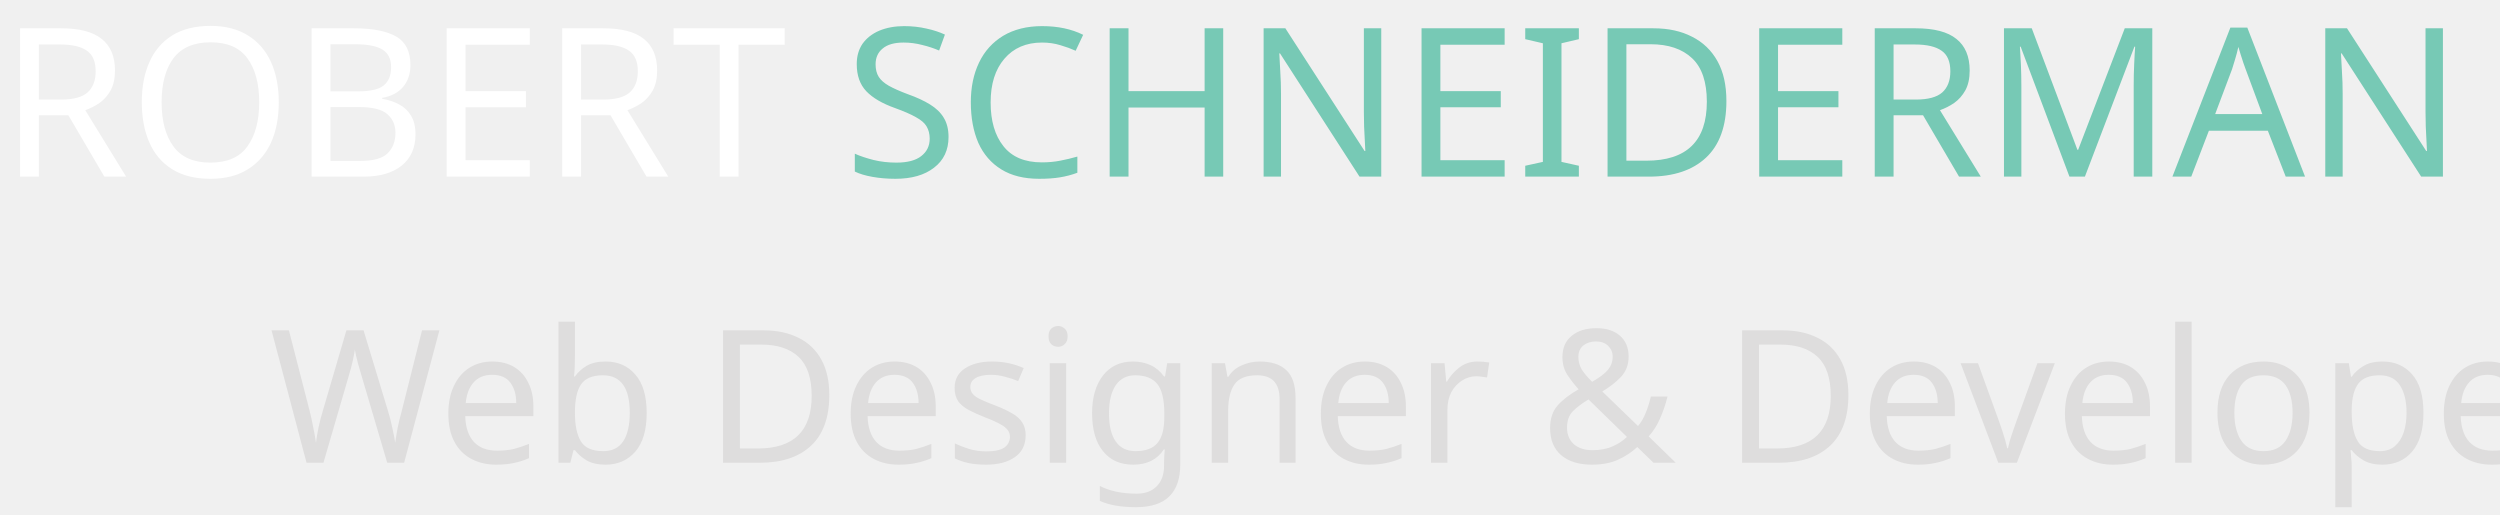
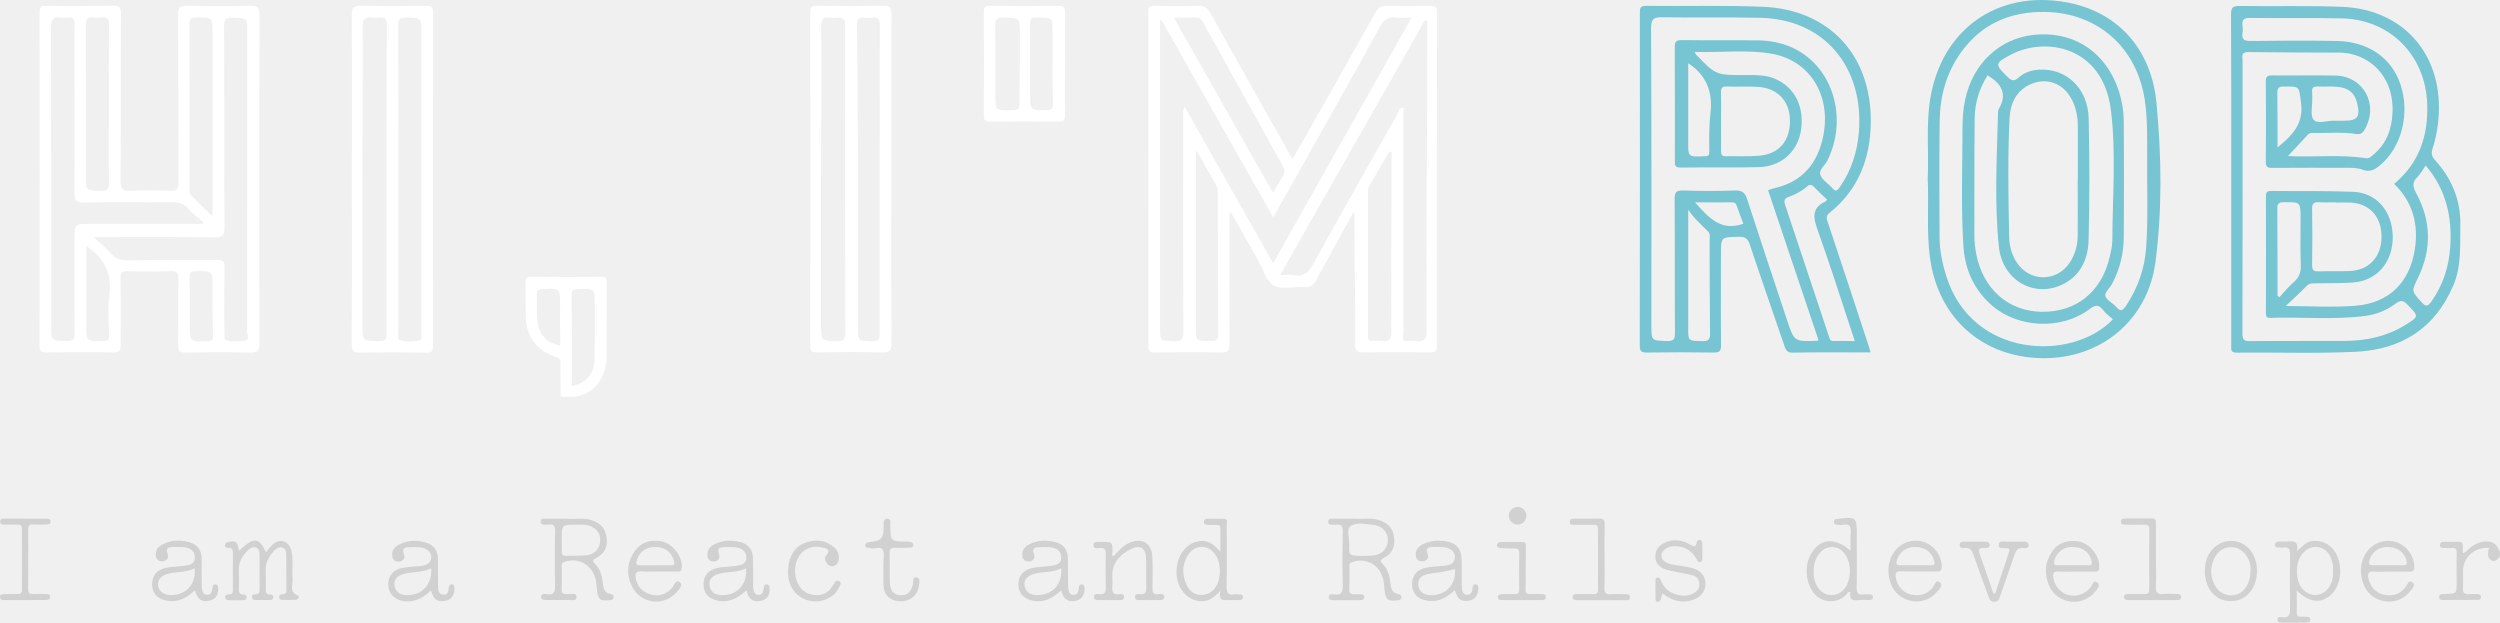
- <svg xmlns="http://www.w3.org/2000/svg" id="Layer_1" viewBox="0 0 161.7 33.3">
-   <text transform="translate(0 11.424)">
-     <tspan x="0" y="0" fill="#FFF" font-family="'BrandonGrotesque-Bold'" font-size="13.44">ROBERT</tspan>
-     <tspan x="51.6" y="0" font-family="'BrandonGrotesque-Bold'" font-size="13.44"> </tspan>
-     <tspan x="54.6" y="0" fill="#77C9B5" font-family="'BrandonGrotesque-Bold'" font-size="13.44">SCHNEIDERMAN</tspan>
-   </text>
-   <text transform="translate(17.421 29.93)" fill="#DEDDDD" font-family="'BrushScriptStd'" font-size="12">Web Designer &amp; Developer</text>
+ <svg xmlns="http://www.w3.org/2000/svg" viewBox="0 0 2300.5 573.1">
+   <path fill="#FFF" d="M558.3 260.2c0-3.7-.4-5.6-4.9-5.5-21.5.2-43.1.2-64.6 0-4.2 0-5.3 1.4-5.2 5.4.2 9.9 0 19.8.1 29.7.2 19 9.2 32.2 27.2 38.5 4.1 1.4 4.9 2.3 4.9 6.2-.2 10.5.1 22.6.2 30.6h11.9c18.9-2 30.1-17.2 30.3-37.7.2-22.7 0-44.6.1-67.2zm-42.8 57.9c-14-3.1-20.4-11.5-21.3-25.1-.5-7.3.1-14.7-.2-22-.1-3.7 1.1-4.7 4.7-4.9 16.8-1.1 16.7-1.2 16.7 15.7.1 11.8.1 23.7.1 36.3zM547 332c-.5 12.6-8 20.5-20.8 23.4 0-28.3.1-56.5-.1-84.6 0-3.8 1.2-4.6 4.8-4.7 16.5-.8 16.5-1 16.5 15.1 0 16.9.2 33.9-.4 50.8zM1322.4 11.7c0-5.7-2.1-6.4-6.9-6.3-13.3.3-26.6.3-39.9 0-5-.1-7.5 1.9-9.8 6-22.2 39.6-44.6 79.1-67 118.6-3 5.2-6 10.4-9.4 16.2-1.6-2.5-2.5-3.9-3.3-5.4C1162 98 1137.9 55.3 1114 12.4c-2.8-4.9-5.7-7.3-11.8-7.1-13 .6-26.1.5-39.1 0-5.4-.2-6.5 1.5-6.5 6.6.2 102 .2 204 0 306 0 5.5 1.6 6.5 6.6 6.4 20.1-.3 40.2-.4 60.3 0 6.4.1 7.9-1.6 7.9-7.9-.3-38-.2-75.9-.1-113.9 0-2.3-.7-4.8.9-7.2.6.7 1 1 1.3 1.5 7.8 13.7 15.6 27.5 23.4 41.2 4.9 8.6 7.9 20.5 15.2 24.7 7.4 4.3 19.3.7 29.2 1.3 5.1.3 7.4-1.8 9.6-5.8 11.6-20.9 22.7-41.7 34.4-62.5.6.1 1.1.1 1.1.2v8.3c0 37.7.9 75.4.6 113 0 5.4 1.6 7.2 7.3 7.1 20.4-.4 41-.3 61.4-.1 4.4 0 6.5-.6 6.5-5.8-.1-102.2 0-204.4.2-306.7zm-222.6 4.4c3.7-.2 5.6 1.4 7.2 4.5 24.6 44.4 49.2 88.7 73.9 133 1.8 3.2 1.4 5.6-.4 8.5-3 4.8-5.7 9.7-9.1 15.4-30.5-53.9-60.5-107-91.2-161.3 7.3 0 13.5.2 19.6-.1zm13.9 297.8c-13.8-.3-13.2 0-13.2-13.6V147.5v-8.3c0-.1.3-.2.8-.3 5.9 10.2 11.3 20.5 17.3 30.6 1.9 3.1 2 6.3 2 9.7 0 42.4.1 84.9.4 127.3.1 6.1-1.5 7.5-7.3 7.4zm57.8-71.7c-27.2-48.2-54.1-95.8-81.4-144-2.2 3-1.3 6-1.3 8.8-.1 66-.2 132 .2 198 0 7.8-2.1 9.3-9.2 9-12.4-.6-12.3-.2-12.3-12.4V27.1v-8.2c0-.2.8-.3 1.3-.5 34.1 60.2 68.1 120.4 102.8 181.6 7.8-13.7 15.2-26.7 22.5-39.8 25.4-45.2 50.9-90.4 75.9-135.9 3.5-6.3 7.2-9.2 14.4-8.2 4.3.6 8.8.1 14.6.1-42.9 75.9-85 150.7-127.5 226zm99.7 71.6c-2.5-.4-5.1-.3-7.6 0-3.7.4-4.9-1.2-4.8-4.8.1-44.4.1-88.9 0-133.3 0-2.1.7-3.8 1.7-5.5 5.9-10.2 12.1-20.5 18-30.7.5.1 2 .2 2 .3v39.7c0 41.9-.5 83.8-.2 125.7.1 6.8-1.9 9.8-9.1 8.6zm31.4 0c-2.5-.4-5.1-.3-7.6 0-3.9.4-4.5-1.4-4-4.9.2-1.4.5-2.8.5-4.2V108.4v-9.5c-5 .8-4.3 3.8-5.4 5.7-25.9 45.9-52.1 91.8-77.5 138-4.3 7.9-8.8 12.3-18.2 10.6-3.5-.6-7.2-.1-12.4-.1 44.6-78.9 89.3-156.7 133.2-234.5.5.1 2.2.3 2.2.4v7.2c0 92.9-1 185.8-.6 278.7.1 7.8-3 10-10.2 8.9z" />
+   <path fill="#77C4D3" d="M1682 204.7c-1.2-3.5-2.1-5.9 1.5-8.8 26.7-21.4 37.6-50.1 38-83.4.7-61.7-38.3-103.9-99.8-106.3-35.6-1.4-71.4-.4-107.1-.8-5.4-.1-5.6 2.3-5.6 6.5.1 102 .1 204-.1 306 0 5.4 1.4 6.5 6.6 6.5 20.4-.3 40.8-.3 61.2 0 5.6.1 7.1-1.4 7-7-.3-27.8-.1-55.5-.1-83.3 0-16.1 0-15.9 16.4-16.2 5.8-.1 8.3 1.5 10.2 7.2 10.3 31 21.1 61.9 31.7 92.8 1.3 3.8 2.3 6.7 7.8 6.6 23.5-.5 47-.2 71.7-.2-1-3.1-1.7-5.5-2.5-7.9-12.2-37.3-24.5-74.5-36.9-111.7zm-115.5 109.2c-13.9-.3-13 0-13-13.6V192.9c5 7.8 12.2 14 18.1 19.9 2.6 2.6 1.6 5.7 1.6 8.7 0 28.3.1 56.6.4 84.9.1 6-1.2 7.6-7.1 7.5zm-6.7-127.7c12 0 23 .1 34.1 0 2.3 0 3.5.8 4.2 3 2 5.8 4.2 11.5 6.1 16.7-20.5 7.3-32-5.6-44.4-19.7zm112.5 127.4c-21.2.8-21.3.9-27.9-19.2-12.3-36.9-24.6-73.8-36.6-110.9-1.9-6-4.5-8.4-11.2-8.2-15.8.6-31.7.5-47.6 0-6.3-.2-8 1.3-8 7.8.3 41.1 0 82.2.3 123.2 0 5.9-1.2 7.7-7.3 7.5-14.3-.4-14.4-.1-14.4-14.8 0-90.9.2-181.9-.3-272.8 0-9 2.6-10.5 10.8-10.3 30 .5 60.1-.2 90.1.5 58.7 1.4 94.8 45.4 90.4 104.5-1.4 18.6-6.9 35.9-17.7 51.4-2.3 3.3-3.6 4.4-6.7.9-3.5-4.1-8.9-7.1-10.9-11.7-2.3-5.2 4-9.1 6.2-13.6 19.5-39.5 5-87-32.1-104-10.4-4.8-21.6-6.7-32.9-6.8-22.9-.2-45.9.1-68.8-.2-5.3-.1-6.6 1.4-6.6 6.6.2 34.8.1 69.7.1 104.5 0 3.7-.2 6.2 5.1 6.2 24.1-.4 48.2.2 72.2-.4 20-.5 35-13.7 38.4-32 4.2-22.4-4.8-41.3-23.5-49.3-8.8-3.8-18.2-3.4-27.6-3.4-26.9 0-26.9 0-45.2-19-.2-.2-.2-.4-1.1-2.3 24.4.7 48-2.4 71.1 1.7 34.8 6.2 54.4 38.2 47.3 74.9-5 26-19.5 43.3-46.1 49-1.6.4-3.2 1.1-4.8 1.7 15.5 46.1 31 92 46.4 137.9-.7.5-.9.6-1.1.6zm-99.4-175.1c.1 4-.2 5.2-4.3 5.3-16.1.6-15.1.8-15.1-15.5V58.2c16 10.3 22.9 25.9 20.5 45.6-1.3 11.4-1.3 23.2-1.1 34.7zm10.8-26.8c0-8.8.2-17.5-.1-26.3-.1-4.3.9-6 5.6-5.8 9.3.4 18.7-.2 28 .3 18 .9 29.5 12.7 29.9 30.1.5 19.3-9.7 31.7-28.3 33.3-10.1.9-20.3.2-30.5.5-3.9.1-4.7-1.6-4.6-5 .1-9.1 0-18.1 0-27.1zm103.5 202.1c-3.6.1-3.8-2.9-4.5-5.1-13.4-40-26.6-80.1-40-120.1-1.4-4.3-.7-6 3.4-7.5 6.1-2.2 11.9-5.2 16.8-9.5 2.9-2.5 4.6-1.5 6.8.9 3.7 3.9 7.7 7.5 11.6 11.2-.7.8-1 1.4-1.5 1.7-13.5 6.3-11 15.6-6.9 27.1 11.8 33.1 22.4 66.7 33.9 101.4-7-.2-13.3-.2-19.6-.1z" />
+   <path fill="#FFF" d="M238.6 164.7c0-50.1-.1-100.3.2-150.4 0-6.7-1.1-9.2-8.6-9-19.2.6-38.5.6-57.8 0-7.4-.2-8.6 2.2-8.5 8.9.3 51.3.1 102.6.3 153.8 0 5.7-1.1 7.9-7.3 7.6-11.9-.5-23.8-.7-35.7 0-7.9.5-10.4-1.3-10.3-9.9.5-51 .1-102 .4-153 0-5.9-1.4-7.6-7.4-7.5-20.5.5-40.9.5-61.3.2-4.8-.1-6.2 1.1-6.2 6 .1 102.3.1 204.5 0 306.8 0 4.8 1.2 6.2 6 6.1 20.7-.3 41.4-.4 62 0 6.1.1 6.7-2.3 6.7-7.4-.2-20.1.1-40.2-.2-60.3-.1-5.4 1.1-7.4 6.9-7.1 13 .5 26.1.5 39.1 0 6.3-.3 7.3 2.1 7.2 7.7-.3 19.8.2 39.7-.3 59.5-.2 6.7 1.9 7.8 8 7.7 19.5-.4 39.1-.5 58.6 0 6.8.2 8.3-1.8 8.3-8.4-.2-50.4-.1-100.8-.1-151.3zM180.8 16.1c15 0 14.7-.2 14.7 15v167.8c-8-7.1-13.3-13.1-19.6-19-2.2-2.1-1.5-4.7-1.5-7.1 0-50 0-100.1-.2-150.1 0-5.5 1.5-6.6 6.6-6.6zm-93.8 0c1.9.3 4 .3 5.9 0 5.8-.9 7.6 1.2 7.5 7.3-.4 24-.2 48.1-.2 72.1 0 24-.2 48.1.1 72.1.1 6-1 8.3-7.7 8.1-13.6-.5-13.6-.1-13.6-13.9 0-45.8.1-91.6-.1-137.4 0-6.2 1.1-9.5 8.1-8.3zm-18.4 204c0 28.6-.2 57.5.2 86.1.1 5.9-1.4 7.7-7.4 7.6-14.3-.4-14.3 0-14.3-13.9 0-91.5.1-182.9-.2-274.4 0-8.1 2.4-10.5 9.8-9.3 1.9.3 4 .3 5.9 0 4.9-.7 6.2 1.4 6.1 6.1-.3 17.3-.1 34.6-.1 51.8 0 34.3.3 68.5-.2 102.8-.1 8.1 2.5 9.6 9.9 9.4 26.3-.4 52.7.1 79-.3 7.1-.1 12.4 1.4 17 7 3.7 4.5 8.5 7.5 12.9 11.5-.3.7-.7 1.5-1 1.5H81.8c-13.2.1-13.2.6-13.2 14.1zm32 52.4c-1.6 11.4-.6 23.2-.2 34.8.2 5.2-1.1 6.6-6.4 6.6-14.7-.1-14.5.2-14.5-14.4v-73.1c3 1 1.5 1.2 1.8 1.3 15.5 11 22 25.4 19.3 44.8zm90.9 41.4c-16.9.9-16.9 1-16.9-15.4 0-14.4.2-28.8-.1-43.2-.1-4.4.8-5.6 5.3-5.7 16.1-.3 15.8-.5 15.8 15.5V282c0 9 .1 18.1.4 27.1 0 3.6-.8 4.6-4.5 4.8zm34.1-.5c-6 .7-12.4 1.5-18.3-.7-.9-.3-.7-4.1-.8-6.3-.1-20.1-.2-40.2.1-60.3.1-5.6-1.5-7-7-6.9-27.5.3-55-.1-82.4.3-6.1.1-10.7-1.4-14.8-5.9-4.5-5-9.6-9.3-16.2-15.4 38.6 0 74.9-.2 111.1.2 7.3.1 9.3-1.5 9.3-9.1-.4-61.8-.1-123.5-.4-185.3 0-6.6 1.8-7.9 7.9-7.7 13.4.5 13.4.1 13.4 13.2 0 92.1 0 184.1-.1 276.2.3 2.5 2.4 7.2-1.8 7.7z" />
+   <path fill="#77C4D3" d="M2240.7 147.3c-3.1-3.5-3.6-6.2-2.3-10.4 3.4-10.5 5.3-21.3 5.8-32.4 2.6-55.6-33.4-96-89-98.2-31.4-1.3-62.9-.3-94.3-.8-6.3-.1-7.9 1.4-7.9 7.8.3 50.4.2 100.9.2 151.3v153c0 3.5-1.1 7 5.1 6.9 36.5-.4 73.2 1 109.6-.8 41.6-2 72.9-21.4 89.7-61.2 7.6-17.9 6-36.5 6.4-55.1.5-23.4-8-43.2-23.3-60.1zm-27.8 152c-16.6 10.2-35 14.2-54.2 14.4-29.5.2-58.9-.1-88.4.2-5.8.1-6.8-1.8-6.8-7.1.2-83.8.1-167.7.1-251.5 0-3.3-1.6-7.4 4.8-7.4 28 .4 56.1.4 84.1.5 26.1.1 50.6 20.4 49.1 55.2-.7 15.4-5.5 28.7-17.7 38.8-1.9 1.5-3.6 3.6-6.6 3.2-23.9-3.7-48-.7-71.9-2 6.1-6.6 12.2-13.2 18.3-19.7 1.3-1.4 2.8-1.6 4.5-1.6 13.3.4 26.7-1.1 39.9 1 4.3.7 6.1-1.1 7.9-4.2 13.3-22.9-1.1-49.3-27.4-49.6-19.3-.3-38.5.1-57.8-.1-4.2 0-5.8.8-5.8 5.5.2 24.6.3 49.3 0 73.9-.1 5.3 2.1 5.8 6.4 5.7 21.5-.2 43.1-.1 64.6-.1 6.2 0 12.7-.3 18.5 1.9 6.4 2.3 10.7-.2 15.2-3.9 20.3-16.6 28.3-47.9 19.1-75.1-8.2-24.1-29.7-39.1-58.3-39.6-26.3-.5-52.7-.3-79 0-6.1.1-9.1-1.1-7.9-7.8.3-1.9.3-4 0-5.9-.9-5.9 1.3-7.6 7.3-7.5 28 .4 56.1-.2 84.1.4 44.4 1 76.8 34 78.5 78.3 1.1 29.3-7.1 54.6-30.4 74 17.3 16.8 22.6 37.5 19 60.5-4.8 30.2-23.6 49-54.1 51.6-21 1.8-42.2.3-64.7.3 7.2-6.8 13.6-12.7 19.7-18.8 2.4-2.4 5.1-2 7.9-2.1 11.6-.2 23.2.1 34.8-.8 21.9-1.7 36.4-19 36.1-42.3-.3-23-14.7-40.2-36.4-41.1-25.2-1-50.4-.5-75.6-.8-3.9 0-4.7 1.4-4.7 5 .1 35.7.1 71.4 0 107.1 0 2.9.1 4.9 3.9 4.7 29.4-1 58.9 2.1 88.2-1.9 9.9-1.3 19.1-5.2 27.1-11.1 4.3-3.1 6.8-3.7 10.9.7 10.8 11.1 11.1 10.9-2.3 19.1zM2095.6 85.5c-.1-5 1.8-5.9 6.3-5.9 15-.1 13.4 0 15.5 14.8 2.6 19.3-7.8 30.1-21.6 41.2-.1-17.5.1-33.8-.2-50.1zm32.1 6.2c-.1-2.3.2-4.6-.1-6.8-.4-4.1 1.1-5.5 5.2-5.3 5.6.3 11.3-.2 17 .2 10.9.7 17 5.5 19.3 15.3 3 12.6.2 16-12.2 16h-10.5c-5.3 0-14 3.2-17.5-1-3.2-3.9-1-12-1.2-18.4zm-32.1 100c0-4.6 1.5-5.5 5.8-5.6 15.6-.2 15.6-.4 15.6 15.3 0 14.2-.4 28.3.2 42.4.3 6.9-1.7 11.7-6.9 16.2-4.6 4-8.5 8.9-12.7 13.4l-1.8-1.2c-.1-26.8 0-53.7-.2-80.5zm67.5-5.3c17.4.9 28.3 13.1 28.4 31.1.1 18.6-11.3 31.1-29.1 31.9-9.6.4-19.3 0-28.9.3-4.3.1-5.9-.9-5.9-5.5.3-17.6.3-35.1 0-52.7-.1-4.8 2.5-5.7 6.7-5.4 4.8.3 10.2.1 15.2.1v.2c3 0 8.8-.2 13.6 0zm91.6 41.2c-1.3 18-6.7 34.8-17.2 49.7-3.1 4.3-4.8 5.7-9.1.9-9.6-10.6-9.4-10.2-3.2-22.9 12.5-25.9 12-51.9-1.6-77.1-3.2-6-4.4-10.1.8-15.2 2.9-2.9 4.9-6.7 7.7-10.7 19 22.2 24.5 47.7 22.6 75.3zM1984.4 94.8c-4.8-50.5-36.4-84.5-83.5-92.8-62.9-11.1-114.5 24.9-124.8 89.5-3.8 24.2-1.1 48.6-2.2 73 1.1 24-1.2 48.1 2 72.1 7.2 55.4 47.6 92 103 93 54.2.9 97.6-34.9 104.6-88.8 6.3-48.6 5.5-97.5.9-146zm-9.5 133c-1.3 19.2-7.6 36.9-18.2 53.1-3.1 4.7-5.1 6.6-9.5 1.4-3.1-3.6-8.9-6.1-9.9-10-.8-3 4.2-7.3 6.3-11.3 7.2-13.5 10.6-28 10.7-43.2.3-35.1.2-70.3 0-105.4-.1-12.8-2.6-25.3-7.8-37.1-13.4-30.5-41-46.5-74.3-43.3-32.1 3.1-56.9 26.5-63.9 59.9-1.8 8.4-2.4 16.8-2.4 25.3 0 36.3-1.5 72.5.8 108.8 1.3 21.6 9.6 40.6 26.3 55.1 24.2 21 64 22.7 89.7 3.4 5.5-4.1 8.5-4.5 12.7 1 2.3 3.1 5.7 5.4 8.9 8.3-36.7 38.9-129.1 36.6-153.2-39.3-3.7-11.7-6.2-23.5-6.3-35.8-.2-36-.4-72 .1-108 .3-22.4 6.2-43.7 19.4-62.2 18.9-26.5 45.4-38 77.5-37.5 48.5.7 84.5 32.7 91.8 80.8 2.7 17.8 2.2 35.6 2.2 53.4-.2 27.7 1 55.2-.9 82.6zm-135.5-.7c3.1 29.7 30.1 46.2 55.7 35.9 18.4-7.4 26.3-23.4 26.8-41.7 1-37.4.9-74.8.1-112.2-.6-27.7-20.4-46.4-45.5-45-7 .4-13.5 2.4-18.6 7-4 3.5-6.3 3.8-10.3-.1-12.1-11.7-12.3-12.8 3-20.8 31.9-16.7 84.4-7.5 91.8 50.7 5 39.6 1.5 79.8 1.4 119.7 0 5.3-1.3 10.7-2.5 15.9-7.4 32.2-30.9 51-63 50.4-30.6-.6-53.8-21.4-59.8-53.4-1-5.6-1.7-11.2-1.7-16.9.1-36-.1-72 .3-108 .2-14 4.2-27.2 11.9-39.3 12.4 7.6 18.5 16.7 10.5 30.6-1.2 2-1 5-1 7.5-1.1 39.9-3.3 79.9.9 119.7zm72.5-10.3c-.1 8.9-2.3 17.2-7.2 24.7-11.9 18.2-37 18.2-48.9 0-4.8-7.3-6.9-15.5-7-24.1-.7-36.2-1.4-72.5.4-108.7.7-13.5 6.1-25.4 19.6-31.3 13.7-6 28.1-1.4 36.1 11.4 5 8.1 7.1 17.4 7.1 26.9.1 16.7 0 34.4 0 50.4h-.1c0 17 .2 33.7 0 50.7z" />
+   <path fill="#FFF" d="M398.5 11.4c0-5-1.7-6-6.3-6-20.1.2-40.2.4-60.3-.1-6.8-.2-8.2 1.9-8.2 8.4.3 50.4.1 100.8.1 151.3 0 50.4.2 100.8-.2 151.3 0 6.8 1.9 8.3 8.4 8.2 20.1-.4 40.2-.3 60.3 0 4.8.1 6.1-1.3 6.1-6.1 0-102.5 0-204.7.1-307zm-50 302.5c-14.5-.2-15 0-15-14.5v-135c0-46.7.6-93.4.3-140.1-.1-6.9 2.3-9 8.7-8.1 2.2.3 4.7.3 6.9 0 5.3-.7 6.6 1.3 6.6 6.5-.2 94.8-.4 189.6-.2 284.4 0 6-2.2 6.8-7.3 6.8zm36.9-.5c-6 .7-12.4 1.6-18.2-.8-1.1-.5-.7-4.7-.7-7.2V165.3c0-47.3.1-94.5-.1-141.8 0-5.9 1.4-7.6 7.4-7.4 14 .4 14 .1 14 14.4 0 91.7 0 183.4-.1 275.1-.2 2.7 1.9 7.3-2.3 7.8zM820.2 164.8c0-50.4-.1-100.8.1-151.3 0-5.7-.4-8.5-7.5-8.3-20.4.6-40.8.4-61.2.1-4.9-.1-6.1 1.4-6 6.1.1 102.3.1 204.5 0 306.8 0 4.9 1.4 6.1 6.1 6 20.1-.3 40.2-.4 60.3.1 6.6.1 8.4-1.5 8.4-8.3-.4-50.3-.2-100.7-.2-151.2zm-42.4 141.5c0 5.6-1.1 7.9-7.4 7.7-14.5-.4-14.9 0-14.9-14.5v-135c0-46.7.5-93.4.1-140.1 0-6.9 2.1-9.1 8.6-8.1 1.9.3 4.1.3 6 0 5.9-.9 7.5 1.4 7.5 7.4-.1 94.1-.1 188.3.1 282.6zm31.6.3c0 5 .1 7.5-6 7.4-14.6-.3-13.9.1-13.9-14.6v-135c0-46.7-.5-93.4-.9-140.1-.1-6.9 1.7-9 8.1-8 1.9.3 3.8.3 5.8 0 5.3-.7 7.1.9 7.1 6.8-.2 94.4-.3 188.9-.2 283.5zM980.1 105.3c-.4-15.6-.1-31.1-.1-46.7 0-15.6-.2-31.2.1-46.7.1-5.4-1.5-6.6-6.7-6.5-20.7.3-41.3.3-62 0-4.8-.1-6.1 1.2-6.1 6.1.2 31.4.2 62.9 0 94.3 0 4.8 1.3 6.1 6.1 6.1 20.7-.3 41.3-.3 62 0 5.1 0 6.9-1.1 6.7-6.6zm-47.6-3.9c-16.6.6-16.6.8-16.6-15.8 0-20.6.2-41.2-.1-61.8-.1-5.6 1.5-7.8 7.7-7.7 14.5.3 15 0 15 14.7v28.8c0 12.1-.6 24.3-.4 36.4 0 3.8-1.3 5.2-5.6 5.4zm30.5 0c-15.1-.1-15.1.2-15.1-14.9 0-21.2.2-42.4-.1-63.6-.1-5.8 1.4-6.9 6.7-6.8 14.3.2 14 0 14 14v28.8c0 11.9.1 23.7.4 35.6.1 4.7-.1 6.9-5.9 6.9z" />
+   <g fill="#D1D1D1">
+     <path d="M219.8 507c13.6-13.1 18.6-12.8 25 1.2 1.9-2.3 3.6-4.8 5.8-6.8 6.8-6.4 15-4 17.4 5 2.3 8.6.3 17.4 1.3 26 .6 5.3-3.9 12.5 4.9 15.6 1.4.5.7 3.7-1.8 3.9-4.3.3-8.7.2-13.1.1-1.4 0-2.6-1.1-2.5-2.7 0-1.7 1.4-2.5 2.8-2.5 4.1.1 4.1-2.5 4-5.4-.1-9.9 0-19.8-.2-29.6-.1-2.9.2-6.5-3.1-7.8-3.8-1.5-6.6 1-8.9 3.7-4.3 5-7.2 10.5-6.9 17.4.2 4.8 0 9.6.1 14.5 0 3.4-1.3 7.8 4.8 7.5 1.1 0 2.1.9 2.1 2.3-.1 1.6-1.1 2.7-2.5 2.7-4.8.1-9.6.1-14.5 0-1.5 0-2.5-.9-2.6-2.6-.1-1.8 1-2.7 2.5-2.6 4.4.2 4.6-2.4 4.5-5.8-.1-10.1-.1-20.2-.1-30.3 0-2.9-.1-5.8-3.2-6.9-2.9-1.1-5.4.5-7.4 2.5-5.1 4.9-8.7 10.5-8.4 18.1.2 5 0 10.1.1 15.2 0 3.5-1.2 7.8 4.9 7.4 1.6-.1 2.3 1.3 2.1 2.9-.2 1.7-1.5 2.3-2.9 2.3-4.6.1-9.2.1-13.8 0-1.5 0-2.8-.9-3-2.3-.3-2 1.2-3.1 2.9-3 4.7.3 4.2-2.9 4.2-5.9 0-10.3-.1-20.7 0-31 0-3.2.3-6-4.3-5.9-1.6.1-3.3-.9-2.9-3 .3-1.4 1.5-2.1 3-2.4 6.6-1.9 9-.1 9.7 8.2zM1024.8 511.8c4.1-4.4 7.8-9.1 13.4-11.8 11.9-5.9 21.6-.7 22.2 12.4.4 9.4.3 18.8.1 28.3-.1 4.1.3 6.7 5.4 6 2.1-.3 5.4-.6 5.5 2.5 0 3.5-3.3 3-5.8 3h-16.5c-2 0-4.5.4-4.7-2.6-.2-3 2.4-3.2 4.4-2.9 5.1.7 6.1-1.6 6-6.2-.3-8.9.1-17.9-.2-26.9-.3-9.2-5.6-12.6-13.7-8.5-10.5 5.4-18.2 13.2-17.3 26.4.2 2.5.2 5.1 0 7.6-.5 5.1.2 8.7 6.7 7.6 1.8-.3 4 0 4.1 2.5.1 3-2.2 3-4.3 3h-18.6c-2 0-4.6.3-4.8-2.6-.3-3.1 2.5-3.2 4.4-2.9 6.2.9 6.5-2.6 6.4-7.3-.2-9.6-.2-19.3 0-28.9.1-4-.4-6.7-5.5-6.2-2.2.2-5.9.8-5.8-2.8.1-3.5 3.5-2.8 5.9-2.9h2.1c9.3 0 9.3 0 9.6 9.4-.3 1.3-1.4 3.2 1 3.8zM1529.8 546.1c-.7 2.5-1.1 4.2-1.8 5.9-.4 1.1-1.1 2-2.5 1.9-1.8-.1-2.1-1.5-2.1-2.9-.1-5.1-.1-10.1 0-15.2 0-1.5-.4-3.6 1.5-4.2 2.5-.8 3.1 1.7 3.7 3.2 3.6 8.6 10.6 12.3 19.3 13.3 4 .5 7.7-.5 11.2-2.6 3.2-1.9 5-4.7 4.6-8.6-.3-3.9-2.5-6.5-6.1-7.5-5.1-1.4-10.3-2.1-15.5-3.2-3.4-.7-6.8-1.2-10-2.4-4.7-1.8-8.3-4.8-8.8-10.4-.5-6 2-10.4 7-13.2 8.4-4.6 16.9-3.8 24.9.9 3.1 1.8 5.1 2.9 6.1-1.7.3-1.3.9-2.9 2.7-2.6 1.9.3 2.5 2 2.5 3.7.1 4.6.1 9.2 0 13.8 0 1.4-.4 2.8-2.1 3-1.7.2-2.2-1.1-2.9-2.3-4.2-7.6-10.3-12.1-19.3-12.4-3.8-.1-7.4.6-10.3 3-4.7 3.8-4 9.4 1.5 12.1 4.4 2.2 9.3 2.3 14 3.1 3.8.7 7.7 1.2 11.4 2.4 6.9 2.3 10.8 7.9 10.6 14.5-.2 6.4-4.5 11.9-11.2 14.2-10.2 3.5-19.4 1.2-28.4-5.8zM1983.9 512c0 9.2.4 18.4-.1 27.6-.3 6 1.9 7.6 7.4 7 4.1-.4 8.3-.1 12.4 0 1.7 0 3.3.4 3.5 2.5.2 2.5-1.5 3.1-3.6 3.1H1958c-1.8 0-3.4-.8-3.5-2.6-.2-2.3 1.6-3 3.7-3 5.1 0 10.1-.2 15.2 0 3.2.1 4.4-.9 4.4-4.3-.1-18.4-.2-36.8 0-55.2 0-4-1.7-4.4-5-4.3-5.7.2-11.5 0-17.2 0-1.9 0-3.9-.2-3.9-2.8 0-2.5 1.9-2.9 3.8-2.9h24.8c4 0 3.6 2.6 3.6 5.2V512zM1836 546.2c4.2-12.7 8.4-25.4 12.7-38.1 1.3-3.9-1.1-3.5-3.5-3.7-2.3-.2-5.9.8-6-2.8-.1-4.1 3.7-3.2 6.3-3.2 5.5-.1 11 0 16.5 0 2.2 0 4.5.4 4.8 2.9.4 3-2.4 3.3-4.3 3-6-.9-7.6 2.7-9.2 7.5-4.2 12.6-8.8 25.1-13.1 37.6-.9 2.6-1.6 4.3-5 4.3s-4.3-1.6-5.2-4.2c-4.6-12.9-9.5-25.8-14-38.8-1.4-4-2.9-7.1-8-6.5-1.8.2-4.6.4-4.7-2.6-.1-3.3 2.7-3.2 5-3.2h18.6c2 0 3.8.7 4 3 .2 2.6-2.3 3-3.9 2.9-7.2-.8-6.5 2.4-4.6 7.5 4.2 11.4 8 22.9 11.9 34.4h1.7zM812.9 523.8v-5.5c0-4.1 1.2-8.9-.5-12.2-2.1-4.2-7.5-.3-11.3-1.7-1.7-.7-4.9.4-4.8-2.6.1-2.8 2.9-2.9 5.3-3.2 9.3-1.1 11.2-3.2 11.5-12.7v-2.1c.1-2.7-.3-6.5 3.3-6.5 3.9 0 2.8 4.1 2.8 6.6.4 14.2.3 14.2 14.8 14.5 1.4 0 2.8 0 4.1.3 1.5.3 2.4 1.4 2.4 2.9 0 1.8-1.4 2.3-2.8 2.3-4.6.2-9.2.4-13.8.2-3.7-.2-5.4.7-5.3 4.9.3 9-.1 17.9.2 26.9.3 7.8 3.6 11.5 9.8 11.8 6.5.4 10.2-3.2 11.6-11 .4-2.2-.7-6 3.4-5.3 3.5.6 2.3 4.1 2.1 6.3-.5 9.5-7.9 16-17.5 15.6-9.6-.4-15.1-6-15.3-15.8-.1-4.5 0-9.1 0-13.7zM2290.5 504.1c-13.4-.7-23.8 8.6-24 20.8-.1 5.3.3 10.6-.1 15.8-.4 5.1 1.6 6.4 6.3 6 2.5-.3 5 0 7.6.1 1.4.1 2.7.7 2.7 2.5 0 1.6-1 2.7-2.5 2.7-11 .1-22 .1-33.1.1-1.8 0-3.1-1.1-2.9-3.1.1-1.6 1.4-2.2 3-2.3.9 0 1.8-.1 2.8-.1 10.3-.4 10.3-.4 10.3-10.5 0-9-.2-17.9.1-26.9.1-4-1.2-5.4-5.1-4.9-2.3.3-4.6.1-6.9-.1-1.5-.1-3.5-.2-3.5-2.5 0-2.4 1.7-3.1 3.7-3.1 4.1-.1 8.3.2 12.4-.1 4.1-.3 5.4 1.4 5 5.2-.2 1.6 0 3.2 0 5.2 3-.3 4.2-2.8 5.9-4.2 5.1-4.2 10.6-7 17.6-6.4 6.1.5 8.5 4.8 10.5 9.3 1.1 2.7-.2 5.5-2.5 7.4-1.5 1.3-3.5 1.5-5.2.6-2.7-1.5-3.4-4.1-3-7.1-.1-1.4.4-2.7.9-4.4zM22.6 552.2H4c-1.9 0-3.9-.2-4-2.7-.1-2.7 2.2-2.7 3.9-2.8 4.1-.2 8.3-.2 12.4-.1 3 .1 4-1.1 3.9-4-.1-18.6-.1-37.2 0-55.8 0-3.6-1.6-4.2-4.6-4.1-3.9.2-7.8 0-11.7 0-1.9 0-3.9-.2-3.8-2.9.1-2.1 1.6-2.6 3.3-2.6 13.3 0 26.6 0 39.9.1 1.7 0 3.3.6 3.2 2.7-.1 2.1-1.6 2.6-3.4 2.6-4.1.1-8.3.2-12.4 0-3.5-.2-4.8.8-4.8 4.5.2 18.4.1 36.7 0 55.1 0 3.3 1 4.6 4.4 4.4 3.4-.2 6.9-.1 10.3 0 2.1.1 5.4-.7 5.5 2.5 0 3.6-3.4 2.9-5.8 3-5.8.1-11.8.1-17.7.1zM731.6 525.6c.2 3 .4 5.9 1.5 8.8 2.8 7.3 7.6 11.9 15.4 13 8.2 1.2 14.3-2.1 18.3-9.3 1.3-2.2 2.7-5.1 5.6-3.2 2.5 1.7.4 4.2-.5 6.1-6.2 12.5-24.4 16.5-36.4 7.6-8.8-6.6-11.1-16.1-10.1-26.4 1-10.4 5.4-19.1 16-22.9 9.5-3.3 18.6-2.4 26.4 4.6 3.3 3 4.6 6.7 3.9 11.2-.4 2.8-1.8 4.8-4.3 5.7-2.4.8-4.4.2-6.1-1.9-1.9-2.4-3-5.2-1.1-7.6 5.1-6.2-.6-6.8-4.1-7.6-13.5-3.2-24.6 6.7-24.5 21.9zM1476.5 512c0 9.7.2 19.3-.1 29-.2 4.6 1.4 6.1 5.9 5.8 4.3-.3 8.7-.1 13.1 0 2 0 4.5-.2 4.4 2.9-.1 2.6-2.2 2.6-4.1 2.6h-44.1c-2.2 0-4.6-.2-4.5-3 .1-2.8 2.8-2.6 4.8-2.6 4.8-.1 9.7-.1 14.5 0 3 .1 4.1-1.1 4.1-4-.1-18.6-.1-37.2 0-55.9 0-3.7-1.8-4-4.7-3.9-5.7.1-11.5 0-17.2 0-1.8 0-4 .1-4.1-2.5-.2-3 2.1-3.1 4.2-3.1 7.6 0 15.2.1 22.8-.1 3.9-.1 5.2 1.3 5.1 5.2-.2 9.8-.1 19.7-.1 29.6zM1403.9 523.4c0 6.2.2 12.4-.1 18.6-.2 3.8 1.3 4.8 4.8 4.6 3.7-.2 7.3 0 11 .1 1.4.1 2.8.6 2.9 2.4.1 2-1.1 3-2.9 3.1h-38.5c-1.5 0-2.7-1.1-2.8-2.5-.2-1.9 1.4-2.9 3.1-2.9 3.9-.1 7.8-.3 11.7-.1 3.4.2 5-.6 4.9-4.5-.2-11-.2-22 0-33 .1-3.8-1.4-4.6-4.8-4.5-4.1.1-8.2-.2-12.4-.4-1.6-.1-3.4-.6-3.3-2.7.1-1.5 1.4-2.6 2.8-2.7 7.1-.2 14.2-.3 21.3-.1 3 .1 2.4 2.8 2.5 4.8-.1 6.5-.2 13.2-.2 19.8zM562.3 546.7c-6.7-1-7.1-6.1-7.7-11.2-.8-6-2.3-11.9-6.7-16.2-3.2-3.1-2.5-4.3 1.1-6.1 7.5-3.7 10.1-10.3 9.2-18.3-.9-8.1-5.3-13.2-13.1-16-8.1-2.9-16.4-.8-23.1-1.6-7.2 0-12.9-.1-18.7 0-2.3.1-5.8-.9-5.8 2.9 0 3.3 3.3 2.4 5.4 2.6.5 0 .9.1 1.4 0 5.1-.9 6.6 1 6.5 6.3-.4 16.3-.4 32.6 0 48.9.2 6.4-.7 10.1-8.3 8.7-1.9-.3-4.7-.3-4.6 2.6 0 2.7 2.5 2.8 4.6 2.8 7.1 0 14.2.1 21.4 0 2.5 0 6.5 1.3 6.6-2.7 0-4.1-4.1-2.4-6.5-2.8-.7-.1-1.4-.1-2.1 0-3.8.5-5.3-.9-5.1-4.9.3-6.6.1-13.3.1-20 0-1.7-.4-3.6 2.1-4.5 12.3-4.5 24.5 1.5 28.6 14.1 1.2 3.6 1.3 7.2 1.6 10.9.8 9.4 3.3 11.4 12.2 10 1.4-.2 2.8-.4 3.2-2 .5-1.9-.5-3.2-2.3-3.5zm-22.1-35.8c-6.6.7-13.3.3-19.9.5-2.9.1-3.4-1.5-3.4-3.9.1-3.7 0-7.4 0-11 0-13.7 0-13.8 13.5-13.7 4.1 0 8.2-.5 12.2 1.1 6.9 2.7 10.1 7.3 9.7 14.1-.4 6.7-5 12.2-12.1 12.9zM1287 546.7c-6.7-1-7.1-6.1-7.7-11.2-.7-6.1-2.3-11.9-6.7-16.2-3.3-3.2-2.3-4.4 1.2-6.2 7.6-3.8 10-10.4 9.1-18.4-.9-8.1-5.4-13.2-13.2-15.9-7.9-2.8-16-.8-22.5-1.5h-20.1c-2 0-4.7-.3-4.8 2.6-.2 3.5 2.9 2.8 5 3 .7.1 1.4.1 2.1 0 4.8-.8 6.2 1.1 6.2 6-.3 16.5-.4 33.1 0 49.7.2 6.5-1.3 9.4-8.1 8.3-1.9-.3-4.7-.4-4.8 2.4-.1 3.2 2.8 3 5.1 3h22.8c2.1 0 4.6.1 4.8-2.6.2-2.8-2.4-2.9-4.5-2.9-1.4 0-2.8-.2-4.1 0-3.8.4-5.4-.8-5.2-4.9.3-6.7.1-13.3.1-20 0-1.7-.4-3.6 2.1-4.5 12.4-4.6 24.7 1.5 28.6 14.1 1.1 3.6 1.3 7.2 1.6 10.9.8 9.5 3.3 11.4 12.3 9.9 1.4-.2 2.8-.4 3.2-2 .3-2-.7-3.3-2.5-3.6zm-21.3-35.9c-3.8.7-7.8.6-11.7.8-12.5-.2-12.7-.2-12.4-10.2.2-6.1-3-14.8 1.5-17.6 5.7-3.5 14.3-1.5 21.6-.6 7.4.9 12.3 6.7 12.4 13.4.2 7-4.3 12.9-11.4 14.2zM2150.9 512.2c-4.4-10.4-12.9-15.5-23.3-14.3-5.7.7-9 4.9-13.8 9.1 1.7-9.7-4.1-9.1-9.8-8.7-2.1.1-4.1 0-6.2 0-2.2.1-4.4.5-4.3 3.3.1 2.6 2.6 2.1 4.3 2.3 1.1.1 2.3.2 3.4 0 5-.8 6.1 1.5 6.1 6.2-.3 15.9-.2 31.7 0 47.6.1 6.1.6 11.8-8.4 10.1-1.5-.3-3.4.5-3.2 2.6.1 1.6 1.4 2.5 2.8 2.5 8.3.1 16.6 0 24.8-.1 1.5 0 2.7-.9 2.7-2.5.1-2.2-1.5-2.6-3.2-2.7-1.8-.1-3.7-.2-5.5-.1-2.5.1-3.9-.7-3.8-3.5.1-6.4 0-12.7 0-20.6 11.7 11.4 22.5 12.3 31.5 3.8 8.4-7.5 10.9-23 5.9-35zm-6.8 26.7c-5.4 10.2-18.3 11.6-25.7 2.6-6.2-7.4-6.4-23.3-.4-31.1 4.3-5.5 10-8.5 16.8-6.6 7.8 2.2 10.5 8.9 11.9 16.2.3 1.8.1 3.7.1 4.5.5 5.9-.5 10.3-2.7 14.4zM1719 546.9c-1.4 0-2.8-.2-4.1 0-5.3.9-6.5-1.5-6.4-6.5.3-16.1.1-32.2.1-48.2 0-16.4-.5-16.8-17.2-14.8-2 .2-3.8.4-3.8 2.9 0 2.6 2.1 2.3 3.9 2.7 3.7.8 8.8-2 10.8 1.6 1.6 3 .4 7.6.5 11.5v10.6c-14.1-12.1-26.6-11.4-35.2 1.2-7.4 10.9-6.7 27.7 1.7 38.1 7.5 9.2 21.4 9.8 29.7 1.2 1-1 1.3-3.3 3.8-2.2-1.5 6.4 1.7 8 7.5 7.2 2.9-.4 6-.1 9-.1 1.9 0 4.1-.1 4.2-2.4.1-3-2.5-2.8-4.5-2.8zm-16.7-20.1c-.5 11.3-6.3 19.4-14.6 20.6-9.6 1.3-17.2-5.7-18.7-17.6-.2-1.6 0-3.2 0-4.8 0-6.7 2-12.6 6.8-17.4 3.7-3.8 8.3-4.8 13.3-3.8 7.8 1.4 13.7 11.7 13.2 23zM198.6 537.8c-3.2-.6-2.9 2.7-3.3 4.8-.5 2.7-1.7 4.9-4.9 4.7-3.2-.1-4.1-2.6-4.5-5.2-.3-1.8-.3-3.7-.3-5.5-.1-7.6 0-15.2-.1-22.8-.1-7.6-3.9-12.7-11.1-14.8-8.4-2.4-16.8-2.1-24.8 1.9-3.8 2-6.5 5-6.3 9.8.2 4.1 2.7 6 6.2 5.9 3.7-.2 6.2-3.1 4.8-6.7-2.4-6.3 1.3-6.5 5.6-6.5 3 0 6-.2 9 .1 5.5.5 10.1 3 10.4 9 .3 6.5-5.1 7.6-9.9 8.2-5.7.7-11.4.6-17.1 1.9-7.7 1.8-12.1 6.8-12.3 14.4-.2 8.1 3.8 13.3 11.9 15.4 10.8 2.7 19.3-1.6 27.6-9.3 1.6 7.2 5.1 10.9 11.9 9.9 5.4-.8 8.8-3.7 9.3-9.4 0-2.1.7-5.3-2.1-5.8zm-42.2 9.8c-5.9-.2-10.8-4.2-11-9.2-.2-5.8 3.4-8.6 8.5-10.2 8.1-2.4 17-1.1 25.2-5.2 1.5 14.9-8.2 25.1-22.7 24.6zM1357.8 537.7c-2.7-.3-2.7 2.5-2.9 4.5-.3 2.8-1.4 5-4.5 5.1-3.6.1-4.6-2.6-5.1-5.4-.3-1.8-.2-3.7-.2-5.5-.1-7.6.2-15.2-.2-22.8-.4-8.4-4.5-13.4-12.6-15.1-7.5-1.6-15.2-1.5-22.3 2-4.3 2.1-7.7 5.1-7.2 10.6.3 4 3 5.8 6.5 5.4 3.4-.3 5.8-3.1 4.5-6.3-2.8-6.8 1.5-6.8 5.9-6.9 2.8-.1 5.5-.1 8.3.1 6.4.5 11.2 4.5 10.8 9.4-.4 6.4-5.6 7.4-10.4 7.9-5.7.6-11.5.6-17.1 1.9-7.6 1.8-11.8 7-11.9 14.7-.1 7.9 3.8 12.9 11.6 14.9 10.7 2.8 19.3-1.2 27.6-9.1.8 1.8 1.2 2.8 1.6 3.9 1.9 5.3 6 6.6 11 5.8 5.5-.8 8.5-4.3 9-9.7.3-2.1.7-5.1-2.4-5.4zm-42.6 9.9c-5.9-.5-9.5-3.6-10.1-9.3-.6-5.4 2.9-8.7 7.8-9.8 4.9-1.2 10-1.4 14.9-2.3 3.5-.6 7-1.7 11-2.6 1.6 14.4-9 25.1-23.6 24zM996.1 537.9c-3.2-.7-3.4 2.2-3.6 4.5-.3 2.8-1.4 5-4.6 5-3.2 0-4.2-2.4-4.7-5-.3-1.8-.3-3.6-.4-5.5-.1-7.6.1-15.2-.1-22.8-.3-8.4-4.1-13.6-12.1-15.4-7.9-1.9-16-1.7-23.5 2.2-3.9 2-6.5 4.9-6.4 9.8.1 4.1 2.4 6.1 6 6 3.9-.2 6.1-3.2 4.8-6.7-2.5-6.5 1.5-6.4 5.7-6.5 3-.1 6-.2 9 .1 5.6.5 10.1 3.1 10.4 9 .4 6.4-5.2 7.6-10 8.2-5.4.7-11 .6-16.4 1.8-8.5 1.9-13.1 7-13.1 15.1 0 7.8 4.3 12.9 12.6 14.9 10.5 2.5 18.8-1.9 26.9-9.4 1.7 7.3 5.3 11 12.4 9.8 5.4-.9 8.6-4.2 9-9.7 0-2.1.5-4.9-1.9-5.4zm-41.7 9.7c-6 0-10.3-2.5-11.6-8.6-1.1-5.1 2.6-9.3 9-11 8.1-2.2 16.9-.9 24.8-5.1 1 14.9-8.1 24.7-22.2 24.7zM705.6 537.8c-2.7-.3-2.8 2.4-3 4.5-.3 2.8-1.3 5-4.5 5.1-3.7.1-4.4-2.8-4.9-5.6-.3-1.8-.2-3.7-.2-5.5 0-7.4.1-14.7-.1-22.1-.3-8.4-4.1-13.6-12.1-15.5-7.9-1.9-16-1.7-23.5 2.2-3.9 2-6.5 4.9-6.4 9.7.1 4 2.3 6.2 5.9 6.1 3.9-.1 6.2-3.2 4.9-6.6-2.4-6.4 1.3-6.5 5.6-6.6 3-.1 6-.1 9 .1 5.6.5 10.1 3.1 10.5 9 .4 6.4-5.1 7.6-9.9 8.2-5.7.7-11.4.6-17.1 1.9-7.7 1.8-12.2 6.8-12.4 14.3-.3 8 3.8 13.3 11.8 15.4 10.7 2.8 19.3-1.4 27.8-9.3 1.4 7.5 5.2 11.1 12.3 10 5.5-.9 8.6-4.1 9-9.7-.2-2.3.5-5.3-2.7-5.6zm-42.3 9.8c-5.8-.4-9.7-3.3-10.4-9.1-.7-5.8 3.1-8.8 8.1-10.3 8.3-2.5 17.4-1 25.5-5.2 1.5 14.9-8.7 25.5-23.2 24.6zM416 537.7c-1.9-.2-2.9 1.1-3.1 2.9-.3 3.3-.6 7.1-5.1 6.6-4.9-.6-4.6-5-4.7-8.6-.2-8 0-16.1-.1-24.1-.1-7.5-3.4-12.8-10.7-15.1-8.9-2.8-17.7-2.4-26 2.2-3.6 2-5.8 5.1-5.4 9.6.3 4.1 2.8 5.9 6.4 5.6 3.5-.3 5.7-3.2 4.5-6.4-2.6-6.8 1.5-6.8 6-6.9 2.8-.1 5.5-.1 8.3.1 6.3.5 11.2 4.6 10.8 9.4-.5 6.3-5.7 7.4-10.5 7.9-5.7.6-11.5.6-17.1 1.9-7.3 1.7-11.7 6.8-12 14-.5 10.8 8.3 17.8 20.4 16.5 7.4-.8 13.2-4.8 18.9-9.8.6 1.5.9 2.5 1.3 3.5 2.2 5.9 6.7 7 12.3 5.8 5.9-1.4 8-5.6 8-11.2 0-1.8-.3-3.6-2.2-3.9zm-42.1 9.9c-5.8-.2-9.9-2.9-10.8-8.6-1-6.1 2.9-9.3 8.3-10.8 8.1-2.3 17-1.1 25.4-5.2 1.1 15-8.7 25.1-22.9 24.6zM590.5 525.8c5 .4 10.1.1 15.2.1h17.2c2 0 4 .5 4.4-2.8 1.3-10.6-8.4-23.4-19.3-25.1-9.6-1.5-18 .9-23.8 9-7.1 9.9-8 20.8-3 31.9 7.7 17 30.3 19.8 42 5.4 2-2.4 5.3-5.9 2.5-8.3-3.8-3.2-4.9 2.1-6.7 4.3-5.3 6.5-12.6 9.1-20.9 6.5-7.1-2.2-11.6-7.1-13.1-14.6-.8-4.3.1-6.8 5.5-6.4zm-4.8-9.2c1.5-7.7 8.4-13.3 16.8-13.3 9.3-.1 15.8 4.9 17.7 13 .8 3.4-.2 4-3.1 3.9-4.6-.1-9.2 0-13.7 0H589c-2.5 0-3.9-.5-3.3-3.6zM1778.2 541c-5.7 6.6-12.7 7.8-20.6 5.9-6.7-1.6-12.1-8.5-13.1-15.4-.6-4 .2-6.1 4.8-5.8 5.3.3 10.6.1 15.8.1h17.2c2.4 0 4.3 0 4.5-3.5.5-12.9-10.5-24.7-23.4-24.8-19.6-.1-31.3 20.6-23 40.7 7 16.7 29.6 20.6 41.5 7 2.3-2.6 6.5-6.5 3.3-9.3-4-3.2-5.1 3-7 5.1zm-32.9-24.5c1.6-7.6 8.1-13 16.2-13.2 9.4-.2 16 4.4 18.2 12.4.9 3.1.7 4.7-3.2 4.5-4.6-.2-9.1-.1-13.7-.1-4.8 0-9.6-.1-14.4 0-2.6.2-3.7-.7-3.1-3.6zM1894 525.9c5.5.3 11 .1 16.5.1h17.2c2.2 0 3.8-.2 4-3.2.8-11.1-8.7-23.2-19.7-24.7-9.6-1.3-18 1.2-23.6 9.4-6.8 9.8-7.5 20.4-2.8 31.4 7 16.6 29.9 20.1 41.5 6.4 2.2-2.6 6.4-6.4 2.8-9.3-3.4-2.8-4.7 2.8-6.6 5-5.4 6.2-13.3 8.7-21.1 6.2-6.5-2-11.9-8.9-12.8-15.8-.5-4 .4-5.7 4.6-5.5zm-3.7-9.5c1.6-7.6 8-13 16.2-13.1 9.4-.2 16 4.5 18.1 12.4.8 3.2.6 4.7-3.2 4.5-4.6-.2-9.1-.1-13.7-.1h-14.4c-2.5.1-3.6-.8-3-3.7zM2220 535.9c-3.7-2.9-4.9 2.6-6.7 4.8-5.5 6.8-12.4 8.2-20.4 6.4-6.7-1.5-12.2-8-13.5-15-.8-4.2-.1-6.6 5-6.2 5.3.4 10.6.1 15.8.1h17.2c2.7 0 4.1-.5 4.2-3.8.3-13.3-11.1-24.9-24.4-24.5-19.2.6-30.2 21.1-21.9 40.9 7.1 16.9 30.5 20.3 42 6.1 2.1-2.5 6-6.2 2.7-8.8zm-39.9-19.3c1.4-7.5 8.1-13.1 16.2-13.3 9.4-.2 16.2 4.7 18.2 12.6.9 3.6-.2 4.5-3.6 4.3-4.6-.2-9.2 0-13.8-.1h-13.8c-2.4.1-3.7-.5-3.2-3.5zM2056.3 498c-13.1-1.7-24.4 7.1-26.8 20.9-2.9 16.2 4.7 30.7 17.6 33.6 16.3 3.7 29.6-8.3 29.8-26.9.1-14.6-8.3-26-20.6-27.6zm2 49c-8 2.6-16.3-.8-20.3-8.6-3.4-6.6-4.3-13.4-2-20.6 3.2-9.9 9.8-15 19.1-14.2 7.6.6 14.8 8.6 15.8 17.6.2 1.4 0 2.8 0 4.1.1 10.5-4.9 19.2-12.6 21.7zM1404.6 474.6c0 4.5-3.6 8.1-8.1 8.1s-8.1-3.6-8.1-8.1 3.6-8.1 8.1-8.1 8.1 3.6 8.1 8.1zM1139.2 546.9c-1.1 0-2.3-.2-3.4 0-5.9 1-7.2-1.5-7.1-7.2.4-18.9.2-37.7.1-56.6 0-2.1 1.6-5.6-2.7-5.7-5.1-.2-10.1 0-15.2 0-1.9 0-3.1.9-3.1 2.9 0 2.2 1.6 2.5 3.3 2.6 2.8.1 5.5.2 8.3.1 2.6-.1 3.7.8 3.6 3.6-.1 6.5 0 13 0 21-5.5-6-10.3-10.1-17.4-9.8-12.2.5-21.7 11-22.9 25.8-1.2 15.2 7.7 27.8 20.6 29.5 8.1 1.1 13.9-2.9 20-9.9-3 10.8 3.6 9 8.7 9h7.6c1.9 0 4.1-.2 4.2-2.5 0-3-2.5-2.8-4.6-2.8zm-17.9-12.3c-2.4 8-8.6 13-15.8 12.9-7.2 0-12.3-4.4-15-12.8-2.6-8-2.2-15.9 2.2-23.2 6.8-11.2 20-11 26.6.3 2.6 4.5 3.2 9.5 3.3 15.3-.4 2.1-.5 4.9-1.3 7.5z" />
+   </g>
</svg>
